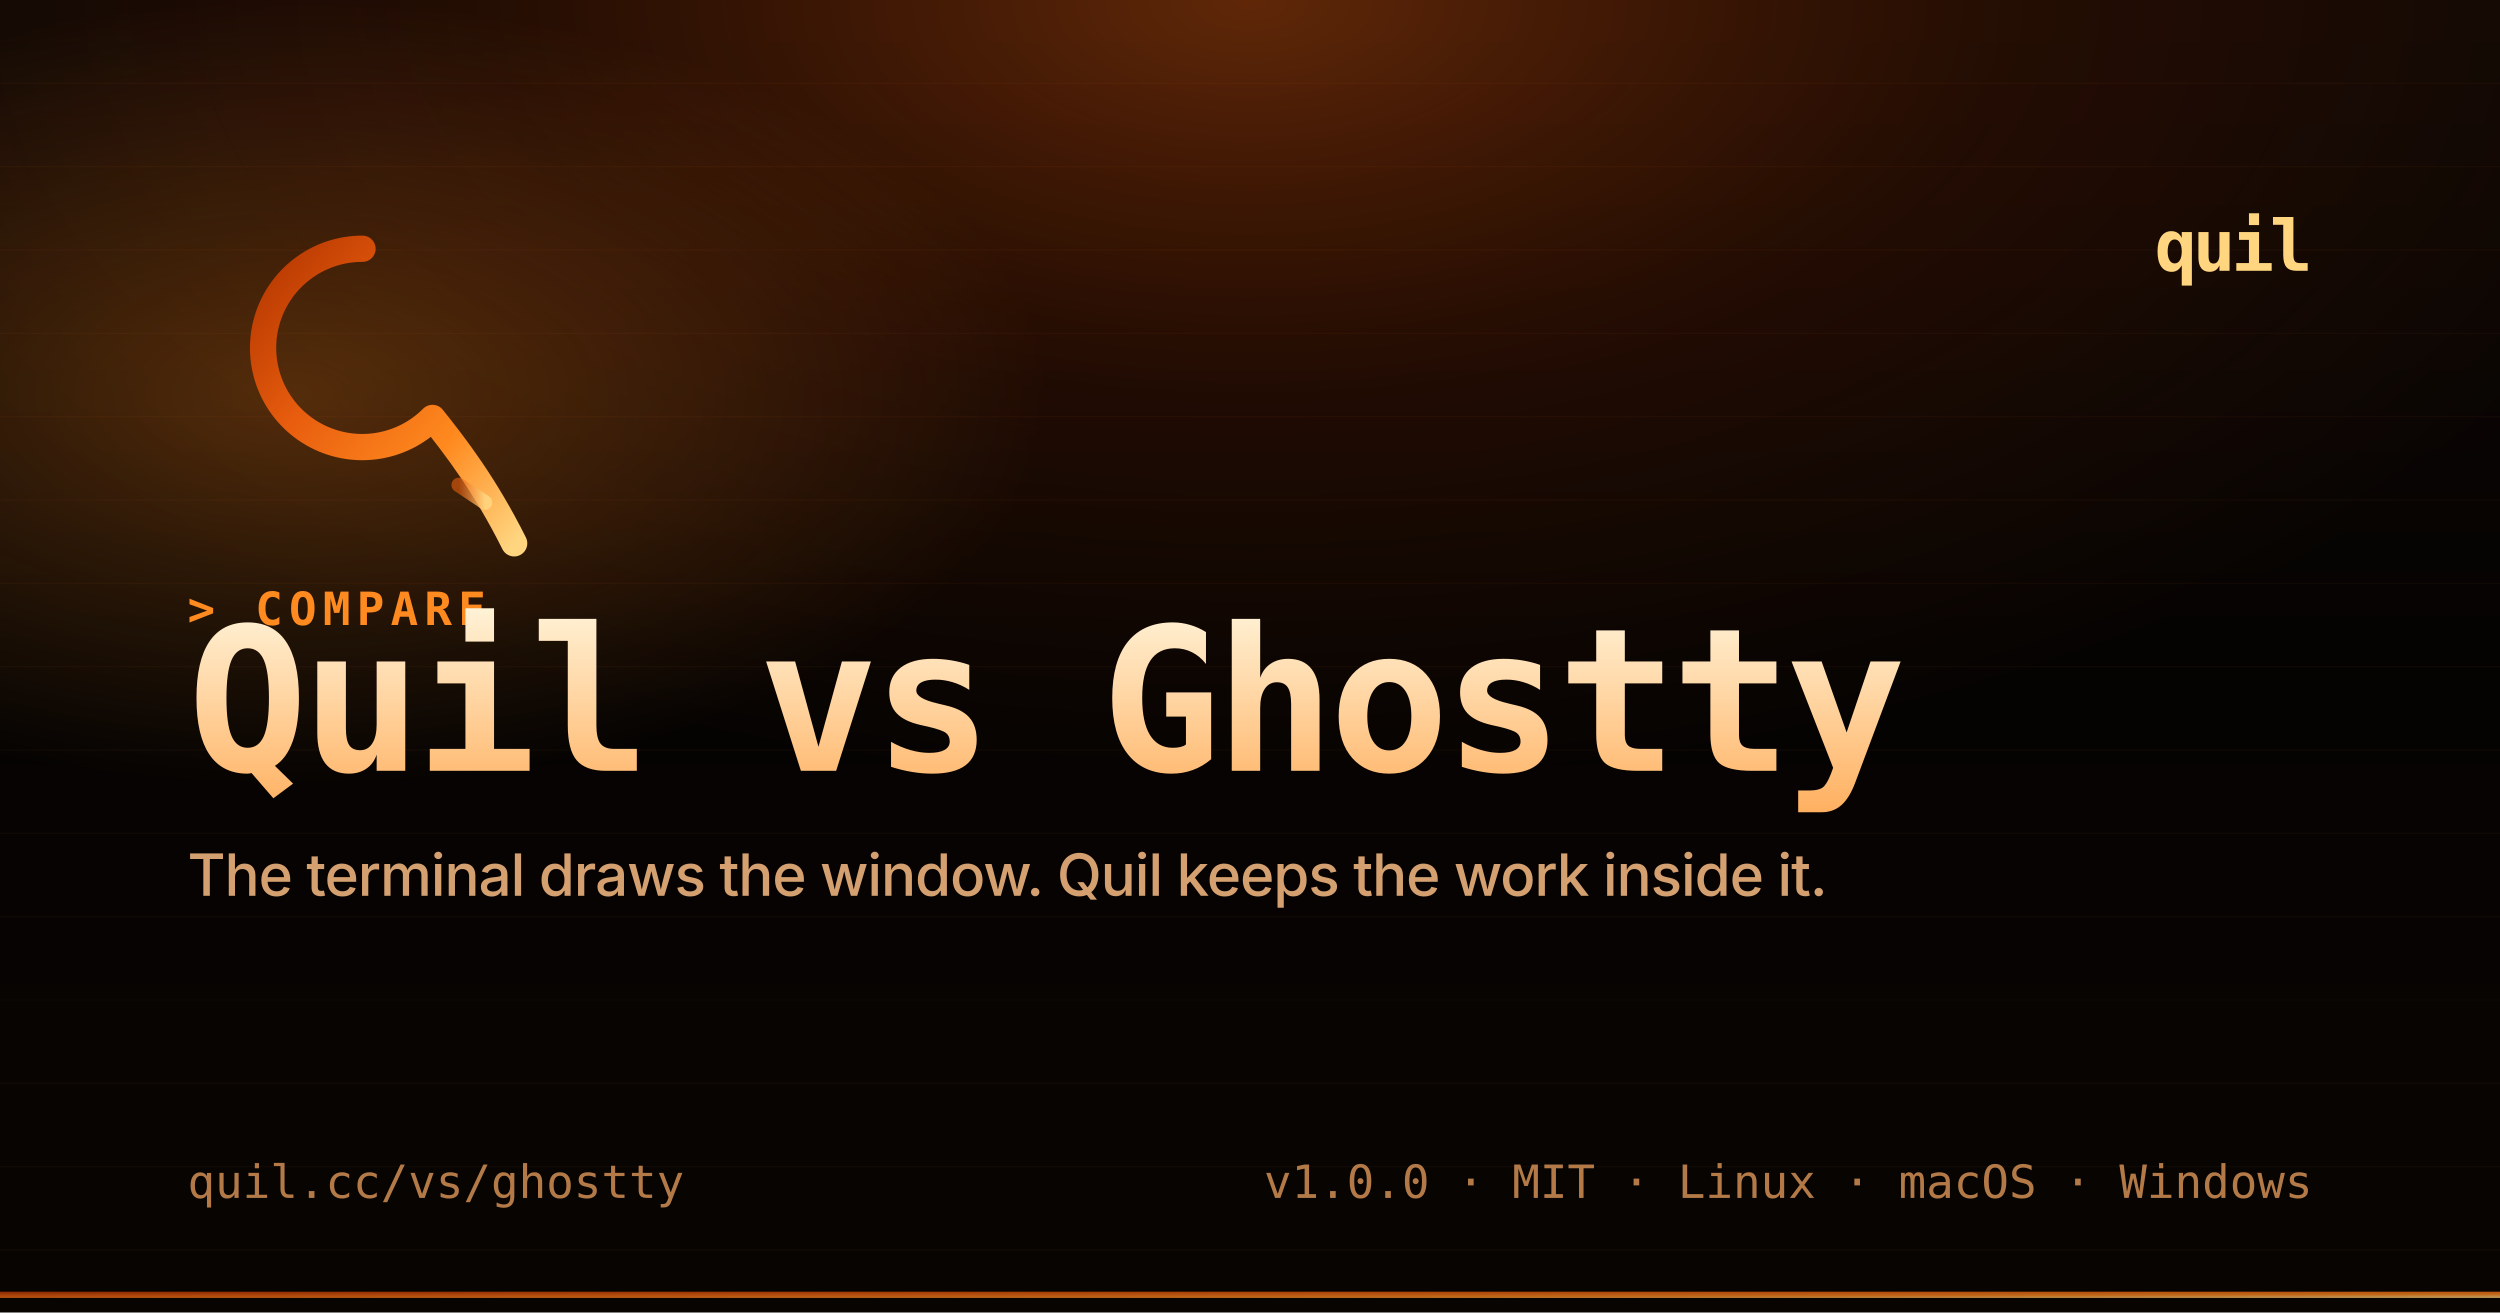
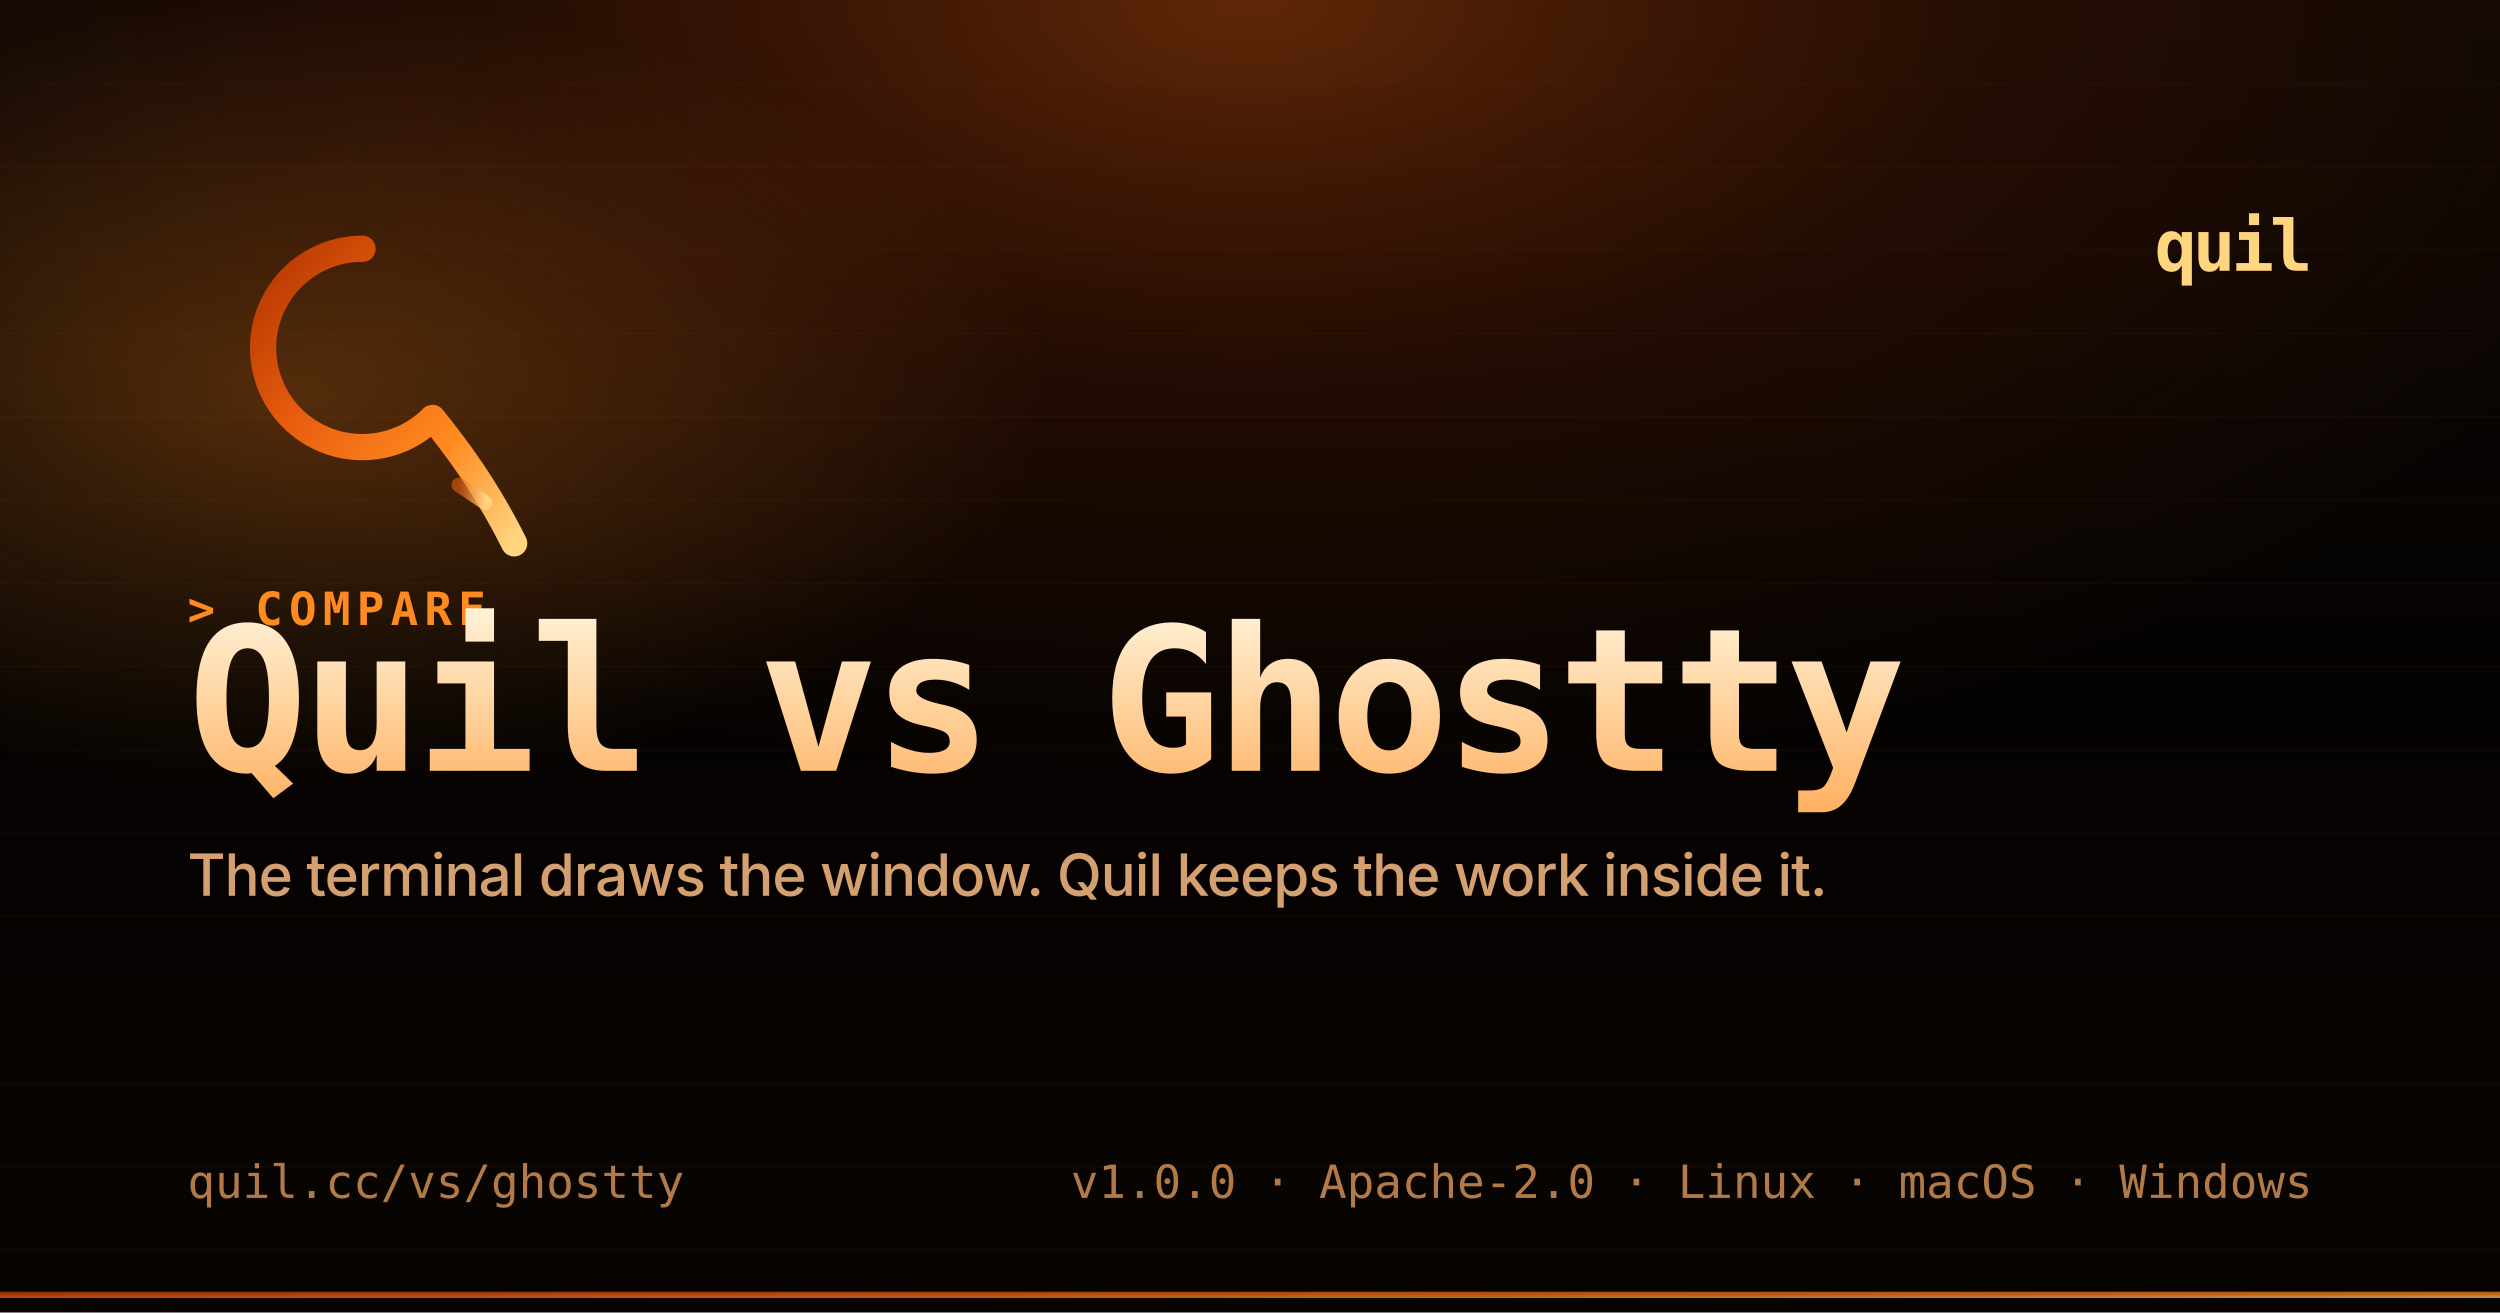
<svg xmlns="http://www.w3.org/2000/svg" viewBox="0 0 1200 630" width="1200" height="630" role="img" aria-label="Quil — Quil vs Ghostty">
  <defs>
    <linearGradient id="bg" x1="0%" y1="0%" x2="0%" y2="100%">
      <stop offset="0%" stop-color="#0D0704" />
      <stop offset="50%" stop-color="#050302" />
      <stop offset="100%" stop-color="#080402" />
    </linearGradient>
    <radialGradient id="glowEmber" cx="50%" cy="0%" r="60%">
      <stop offset="0%" stop-color="#E85D0E" stop-opacity="0.38" />
      <stop offset="50%" stop-color="#B33500" stop-opacity="0.14" />
      <stop offset="100%" stop-color="#B33500" stop-opacity="0" />
    </radialGradient>
    <radialGradient id="glowBrand" cx="12%" cy="30%" r="30%">
      <stop offset="0%" stop-color="#FF8A1F" stop-opacity="0.28" />
      <stop offset="100%" stop-color="#FF8A1F" stop-opacity="0" />
    </radialGradient>
    <linearGradient id="ogStroke" x1="0%" y1="0%" x2="100%" y2="100%">
      <stop offset="0%" stop-color="#B33500" />
      <stop offset="35%" stop-color="#E85D0E" />
      <stop offset="70%" stop-color="#FF8A1F" />
      <stop offset="100%" stop-color="#FFD580" />
    </linearGradient>
    <linearGradient id="ogBarb" x1="0%" y1="0%" x2="100%" y2="0%">
      <stop offset="0%" stop-color="#E85D0E" stop-opacity="0.6" />
      <stop offset="100%" stop-color="#FFD580" stop-opacity="0.9" />
    </linearGradient>
    <linearGradient id="ogTitle" x1="0%" y1="0%" x2="0%" y2="100%">
      <stop offset="0%" stop-color="#FFF2D6" />
      <stop offset="100%" stop-color="#FFB060" />
    </linearGradient>
  </defs>
  <rect x="0" y="0" width="1200" height="630" fill="url(#bg)" />
  <rect x="0" y="0" width="1200" height="630" fill="url(#glowEmber)" />
  <rect x="0" y="0" width="1200" height="630" fill="url(#glowBrand)" />
  <g stroke="#FF8A1F" stroke-width="0.5" stroke-opacity="0.05">
    <line x1="0" y1="40" x2="1200" y2="40" />
    <line x1="0" y1="80" x2="1200" y2="80" />
    <line x1="0" y1="120" x2="1200" y2="120" />
    <line x1="0" y1="160" x2="1200" y2="160" />
    <line x1="0" y1="200" x2="1200" y2="200" />
    <line x1="0" y1="240" x2="1200" y2="240" />
    <line x1="0" y1="280" x2="1200" y2="280" />
    <line x1="0" y1="320" x2="1200" y2="320" />
    <line x1="0" y1="360" x2="1200" y2="360" />
    <line x1="0" y1="400" x2="1200" y2="400" />
    <line x1="0" y1="440" x2="1200" y2="440" />
    <line x1="0" y1="480" x2="1200" y2="480" />
    <line x1="0" y1="520" x2="1200" y2="520" />
    <line x1="0" y1="560" x2="1200" y2="560" />
    <line x1="0" y1="600" x2="1200" y2="600" />
  </g>
  <g transform="translate(90, 90) scale(1.4)">
    <path d="M 60 21          A 34 34 0 1 0 84 79          C 92 89 102 102 112 122" fill="none" stroke="url(#ogStroke)" stroke-width="9" stroke-linecap="round" stroke-linejoin="round" />
    <path d="M 102 108 L 93 102" fill="none" stroke="url(#ogBarb)" stroke-width="5" stroke-linecap="round" />
  </g>
  <text x="1110" y="130" text-anchor="end" font-family="'JetBrains Mono', 'SF Mono', ui-monospace, monospace" font-size="34" font-weight="700" letter-spacing="-2" fill="#FFD580">quil</text>
  <text x="90" y="300" font-family="'JetBrains Mono', 'SF Mono', ui-monospace, monospace" font-size="22" font-weight="700" letter-spacing="3" fill="#FF8A1F">&gt; COMPARE</text>
  <text x="90" y="370" font-family="'JetBrains Mono', 'SF Mono', ui-monospace, monospace" font-size="96" font-weight="700" letter-spacing="-3" fill="url(#ogTitle)">Quil vs Ghostty</text>
  <text x="90" y="-100" font-family="'JetBrains Mono', 'SF Mono', ui-monospace, monospace" font-size="96" font-weight="700" letter-spacing="-3" fill="url(#ogTitle)" />
  <text x="90" y="430" font-family="'Inter', 'SF Pro Display', system-ui, sans-serif" font-size="28" font-weight="500" letter-spacing="-0.5" fill="#D4A070">The terminal draws the window. Quil keeps the work inside it.</text>
  <g font-family="'JetBrains Mono', ui-monospace, monospace" font-size="22" fill="#B37A48">
    <text x="90" y="575">quil.cc/vs/ghostty</text>
-     <text x="1110" y="575" text-anchor="end">v1.0.0  ·  MIT  ·  Linux · macOS · Windows</text>
+     <text x="1110" y="575" text-anchor="end">v1.0.0  ·  Apache-2.0  ·  Linux · macOS · Windows</text>
  </g>
  <rect x="0" y="620" width="1200" height="3" fill="url(#ogStroke)" opacity="0.75" />
</svg>
